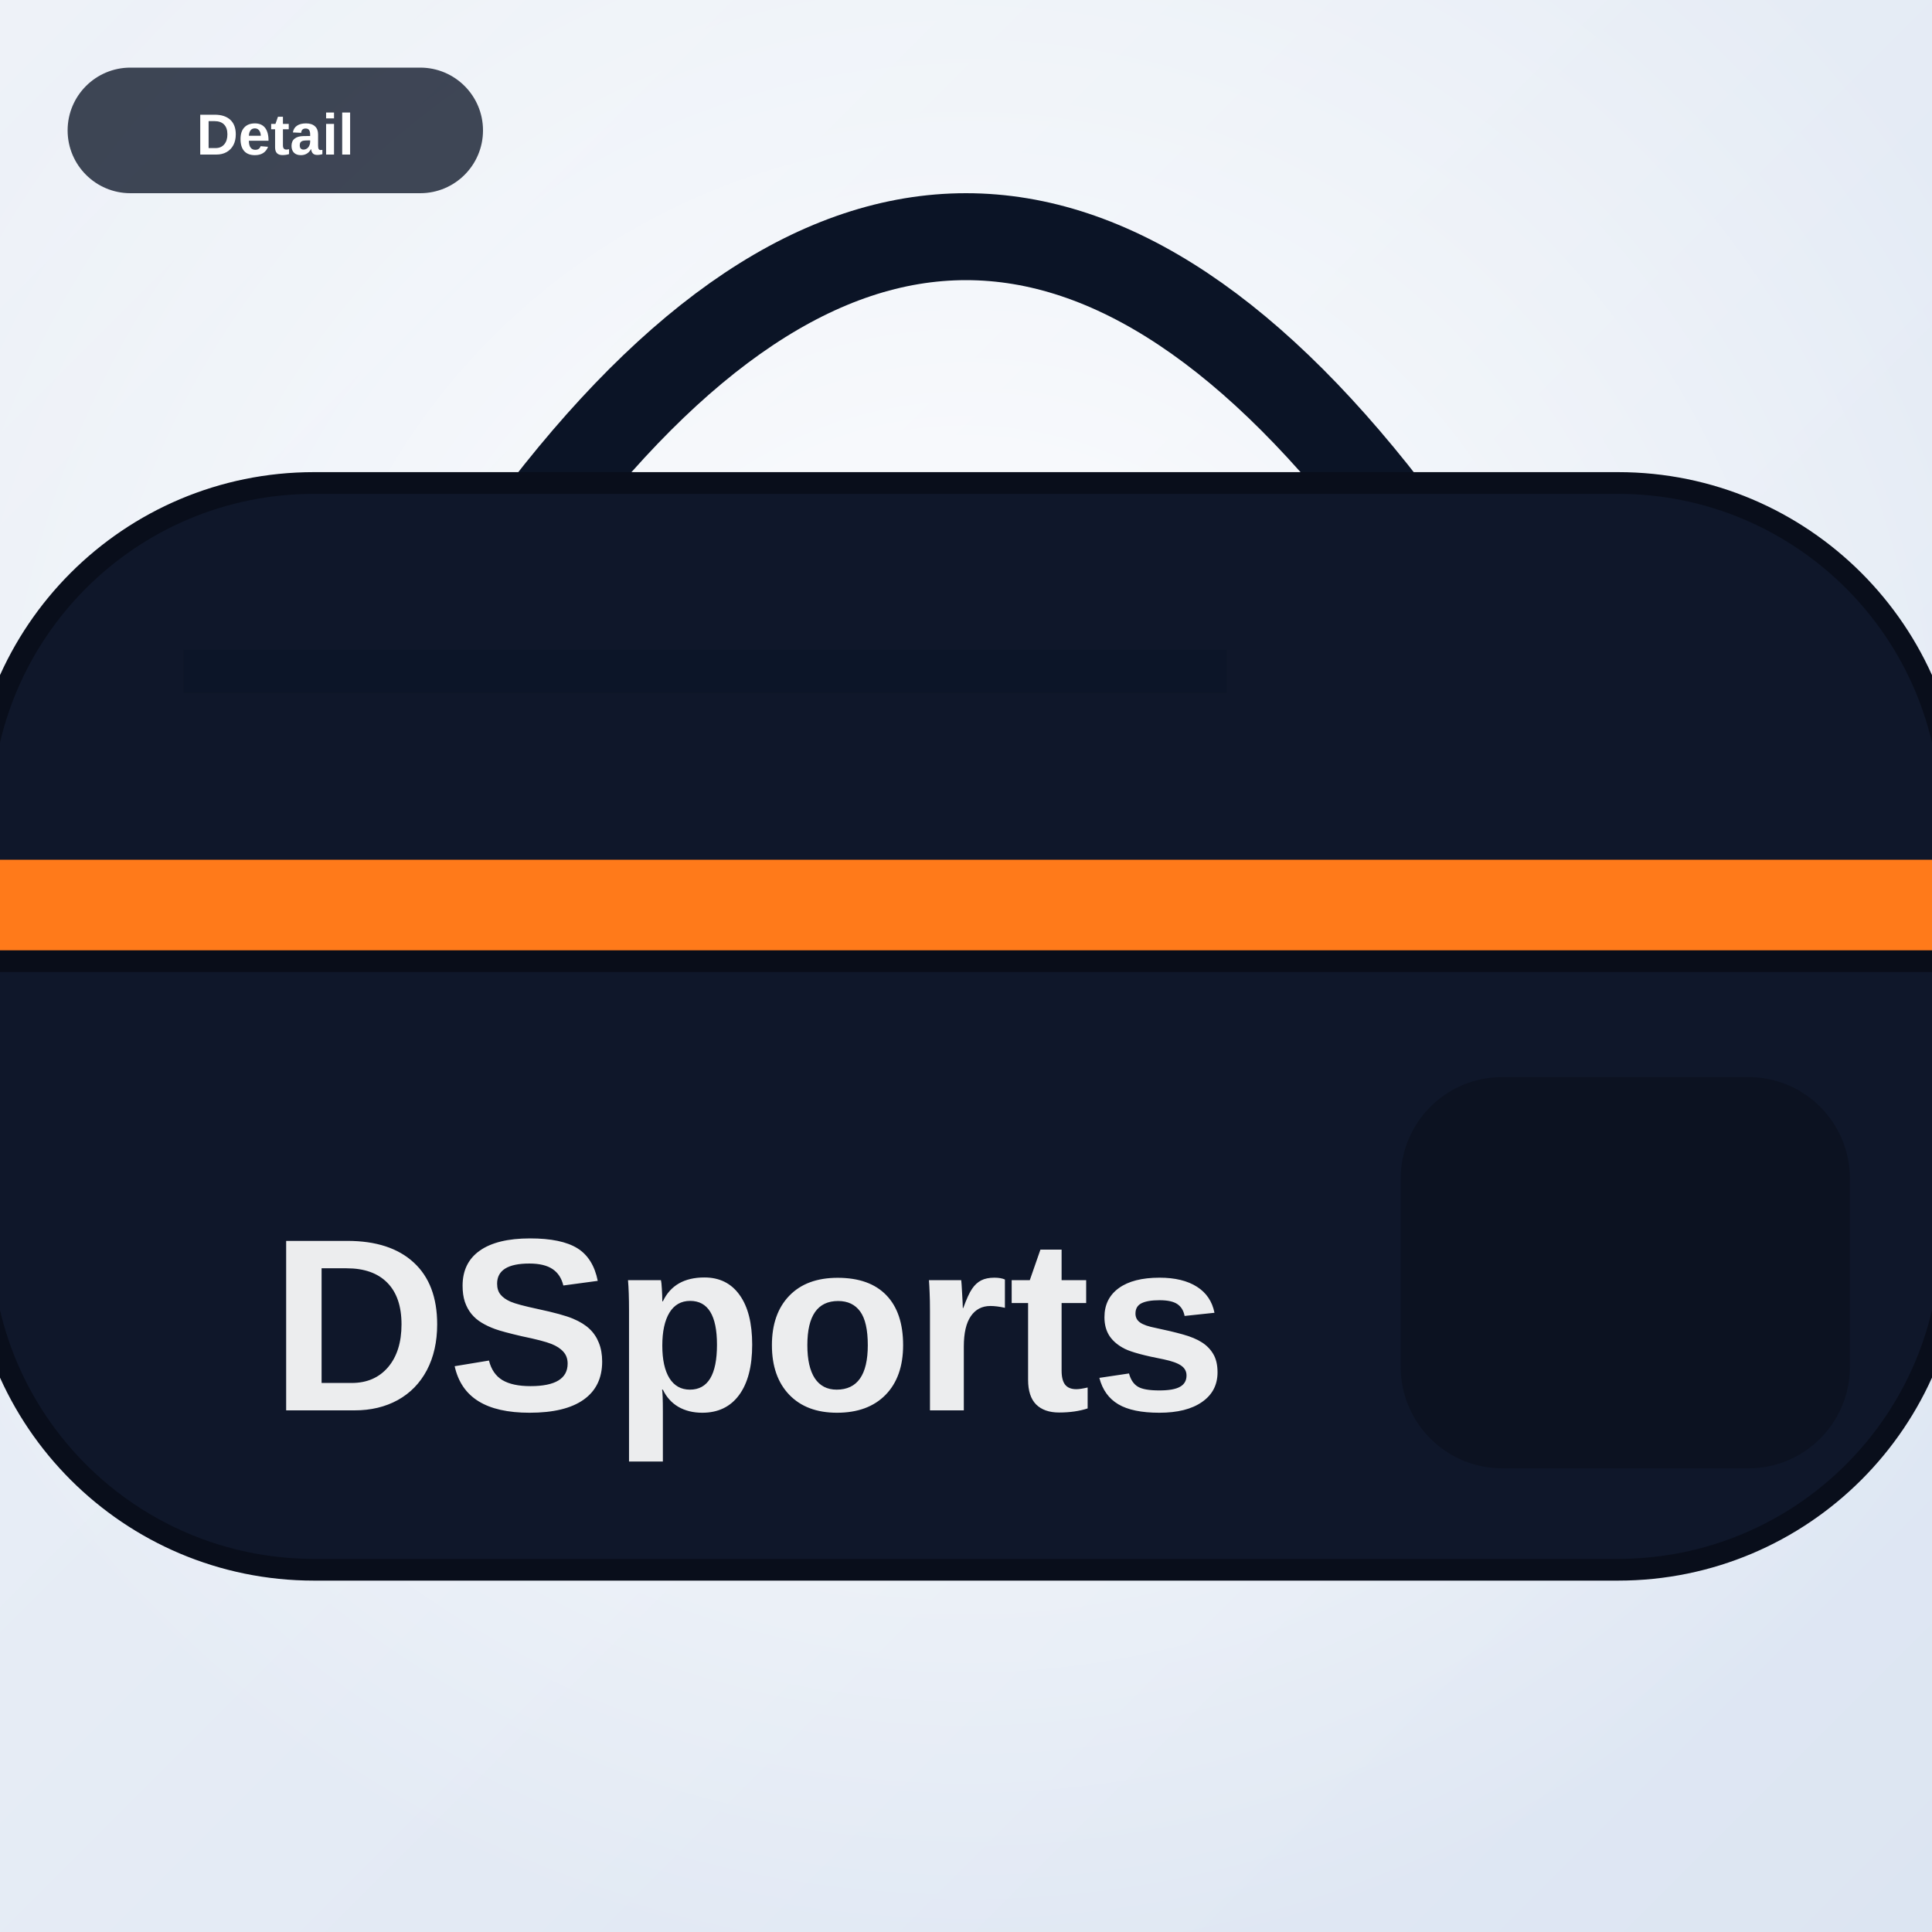
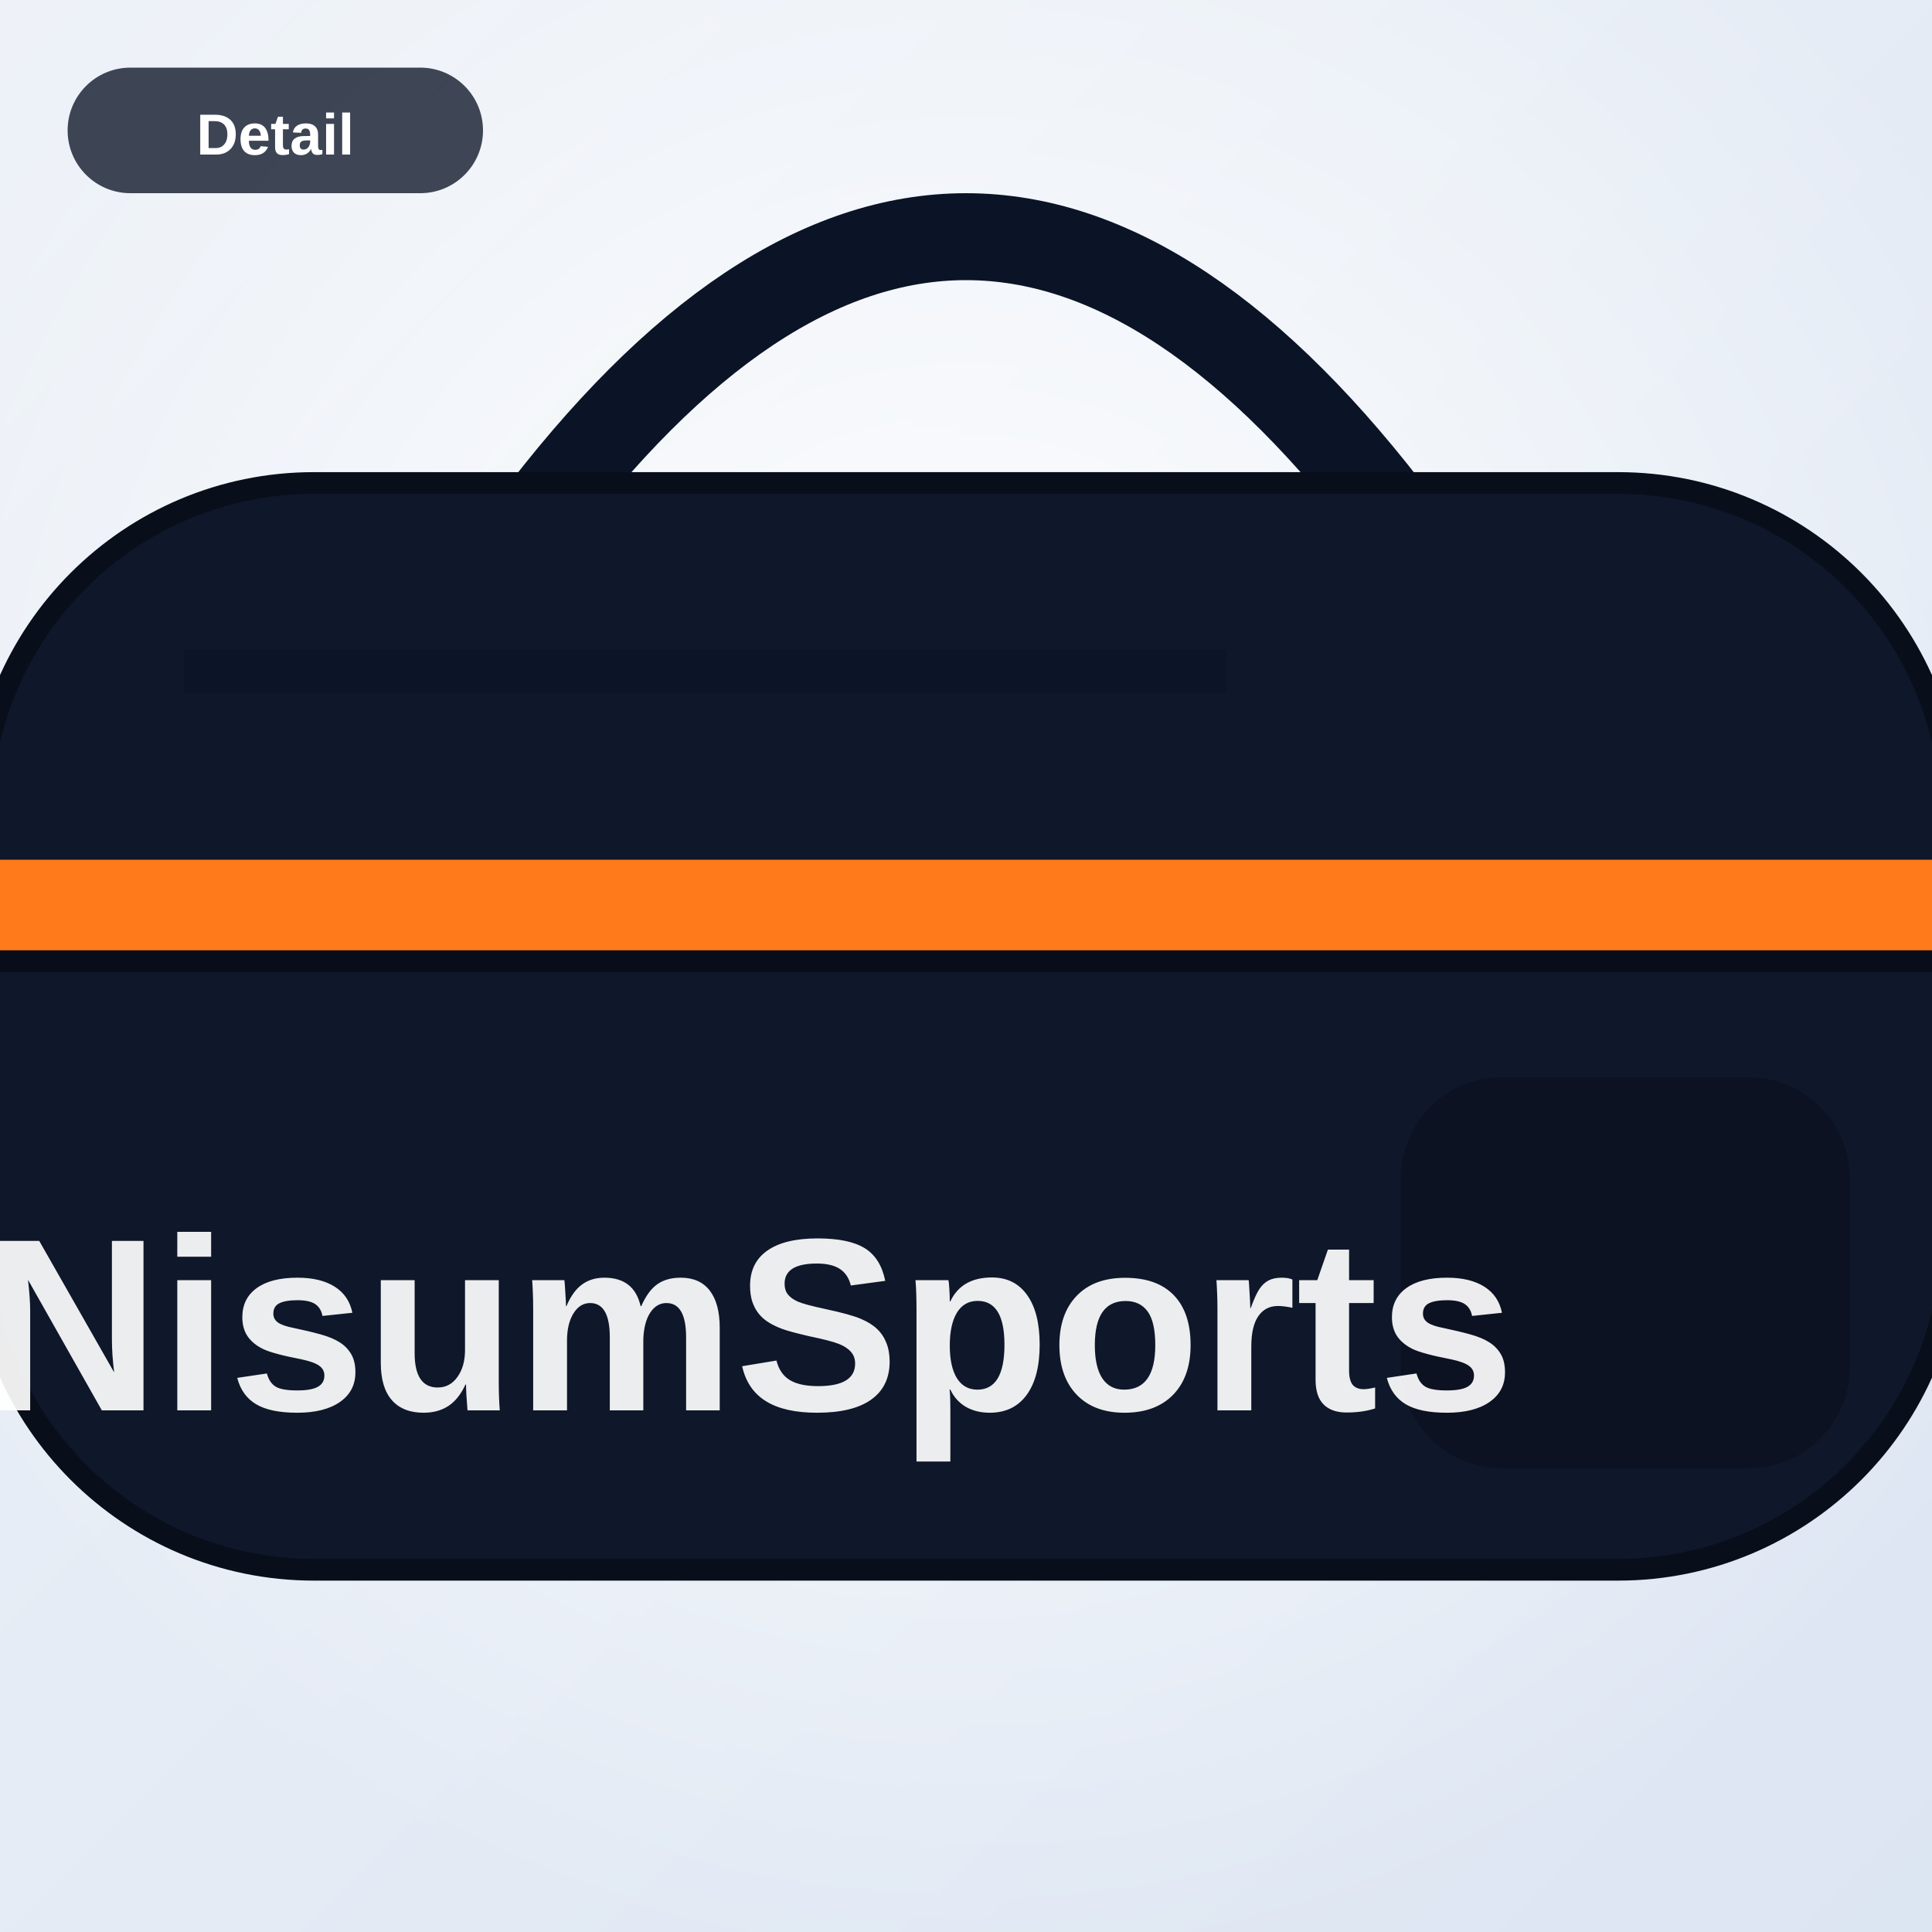
<svg xmlns="http://www.w3.org/2000/svg" viewBox="0 0 400 400" width="400" height="400" role="img" aria-label="product illustration">
  <defs>
    <linearGradient id="bg" x1="0" y1="0" x2="1" y2="1">
      <stop offset="0" stop-color="#EEF2F8" />
      <stop offset="1" stop-color="#DCE5F2" />
    </linearGradient>
    <linearGradient id="wood" x1="0" y1="0" x2="1" y2="0">
      <stop offset="0" stop-color="#F2D9A8" />
      <stop offset=".5" stop-color="#E4BE80" />
      <stop offset="1" stop-color="#C99A58" />
    </linearGradient>
    <radialGradient id="spot" cx=".5" cy=".42" r=".6">
      <stop offset="0" stop-color="#FFFFFF" stop-opacity=".95" />
      <stop offset="1" stop-color="#FFFFFF" stop-opacity="0" />
    </radialGradient>
  </defs>
  <rect width="400" height="400" fill="url(#bg)" />
  <rect width="400" height="400" fill="url(#spot)" />
  <g transform="translate(200 214) scale(1.5) translate(-200 -200)">
    <path d="M140 130Q200 50 260 130" stroke="#0B1426" stroke-width="12" fill="none" />
    <rect x="64" y="124" width="272" height="150" rx="46" fill="#0F172A" stroke="#090E1B" stroke-width="3" />
    <rect x="64" y="176" width="272" height="14" fill="#FF7A1A" />
    <path d="M64 190H336" stroke="#090D19" stroke-width="3" />
    <rect x="260" y="206" width="62" height="54" rx="14" fill="#0C1221" />
    <path d="M92 150H236" stroke="#0B1426" stroke-width="6" opacity=".7" />
-     <text x="170" y="252" font-size="34" font-family="Arial" font-weight="800" text-anchor="middle" fill="#FFFFFF" opacity=".92">DSports</text>
+     <text x="170" y="252" font-size="34" font-family="Arial" font-weight="800" text-anchor="middle" fill="#FFFFFF" opacity=".92">NisumSports</text>
  </g>
  <g>
    <rect x="14" y="14" width="86" height="26" rx="13" fill="#0B1426" opacity=".78" />
    <text x="57" y="32" font-size="12" font-family="Arial" font-weight="700" text-anchor="middle" fill="#FFFFFF">Detail</text>
  </g>
</svg>
